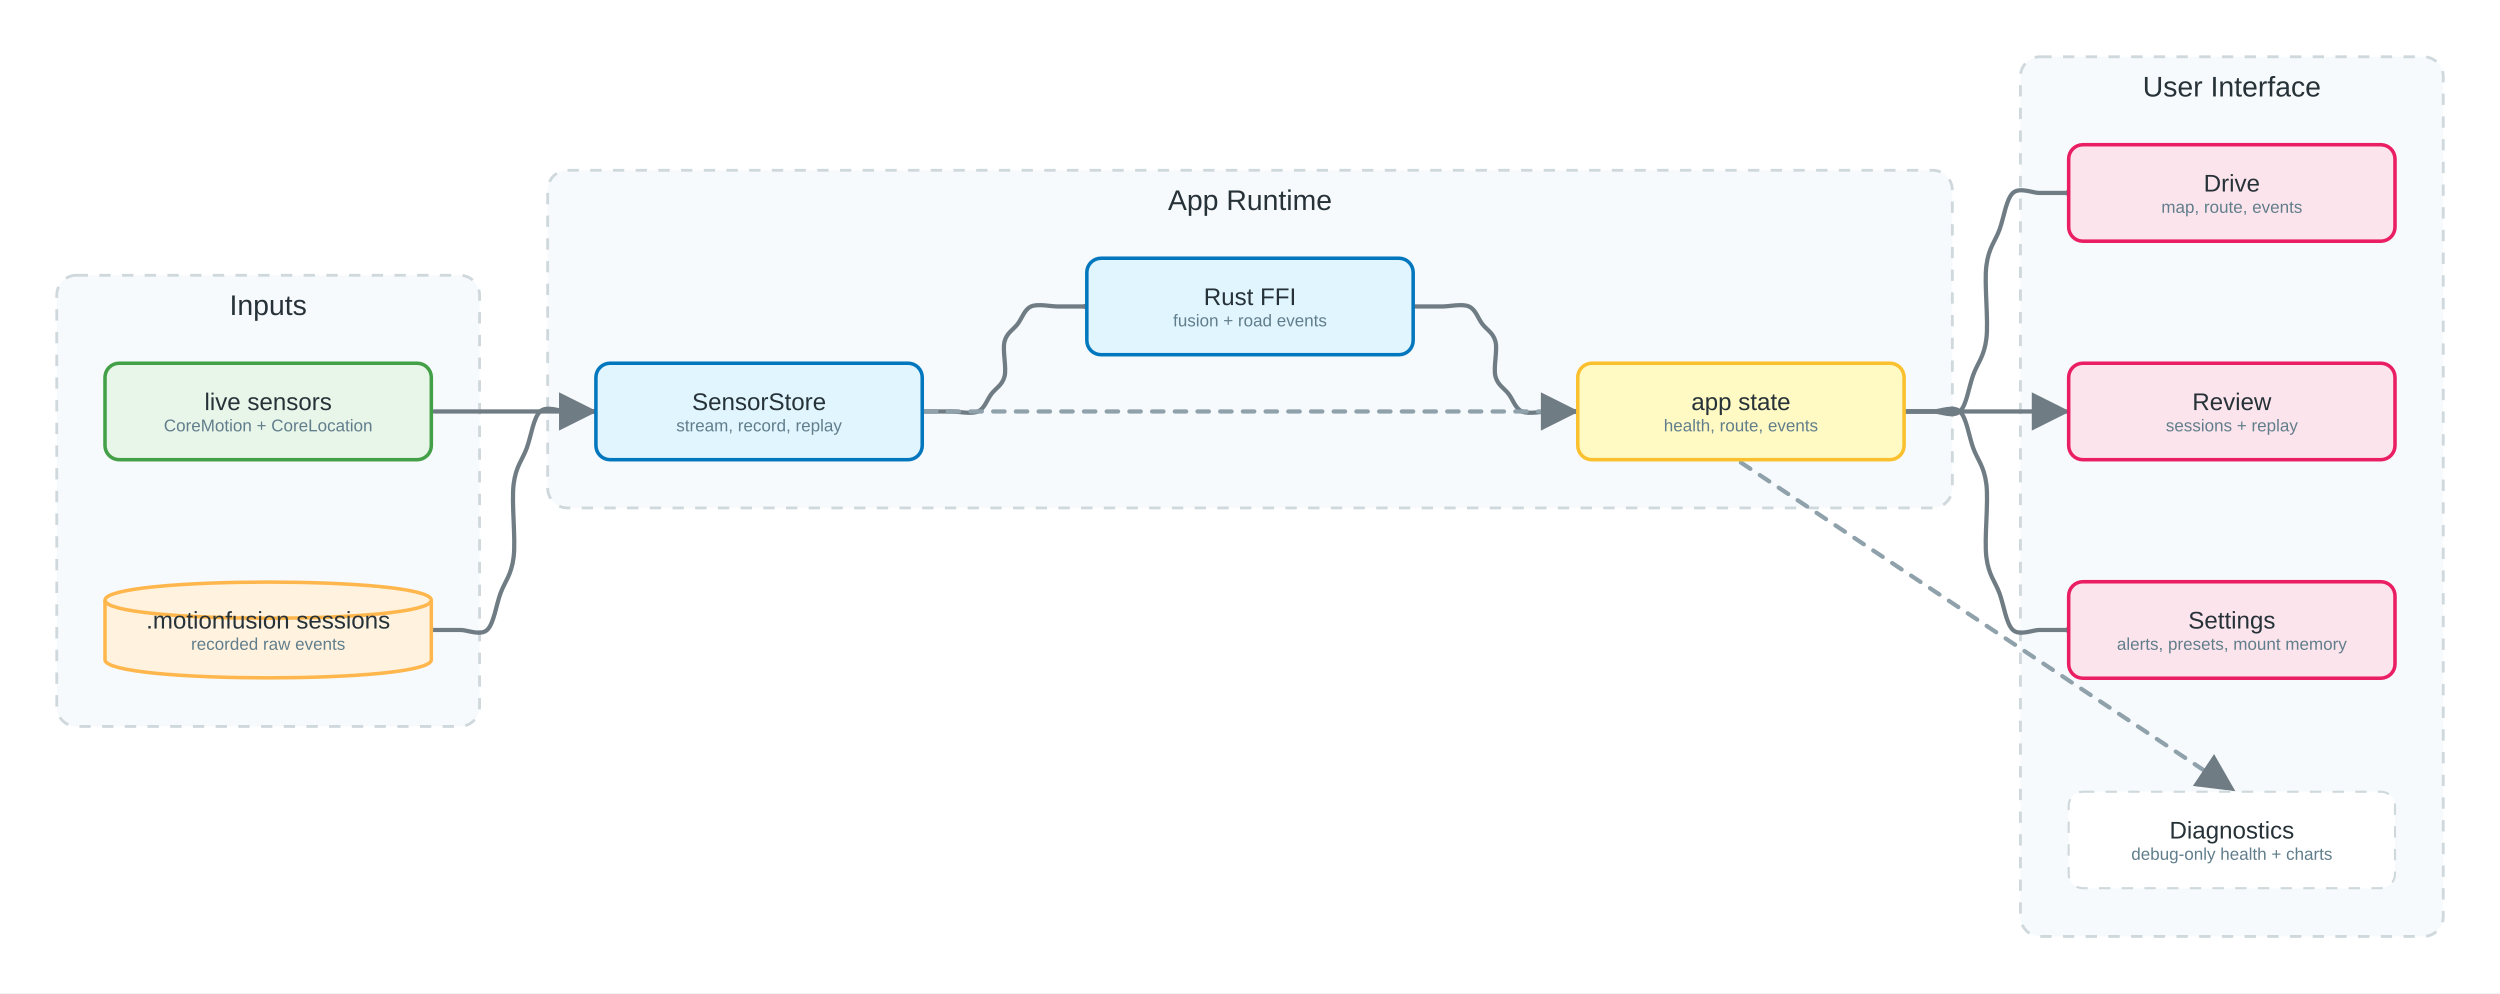
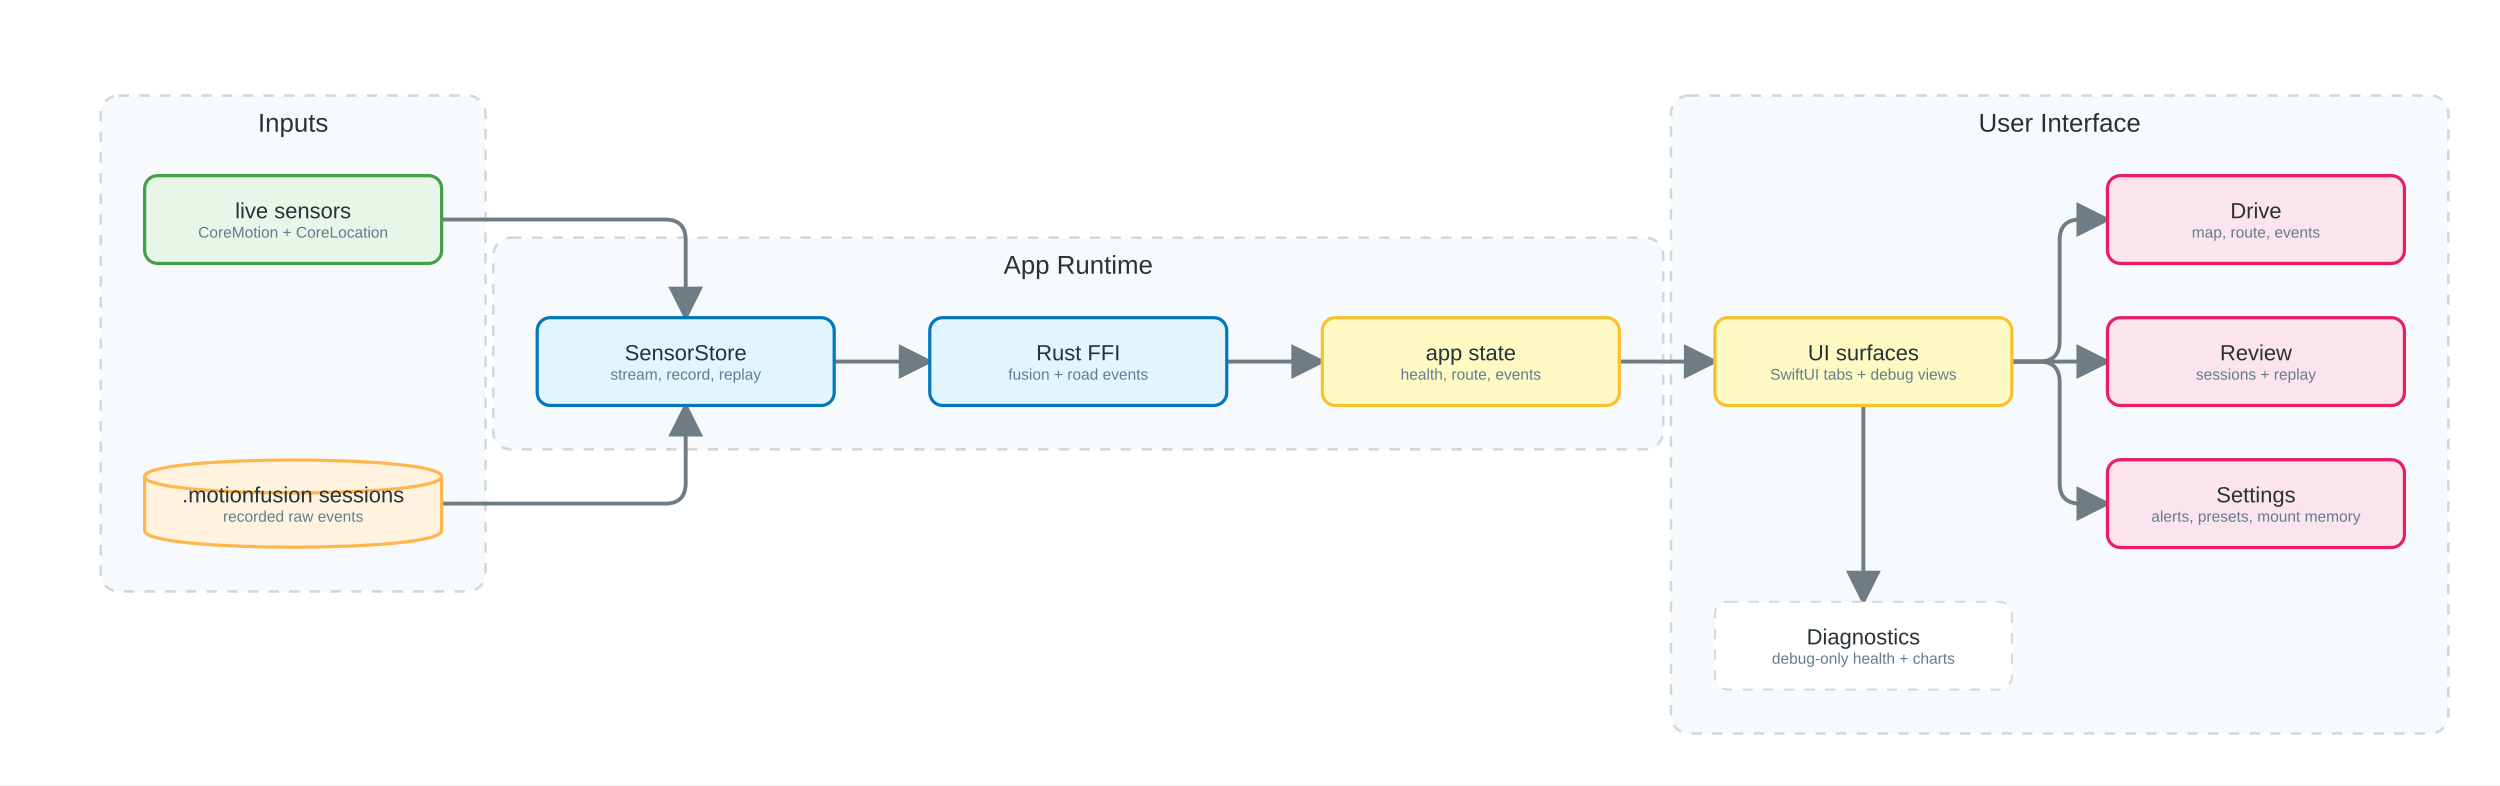
- <svg xmlns="http://www.w3.org/2000/svg" width="1762" height="700" viewBox="0 0 1762 700" role="img" aria-label="iOS App Flow">
+ <svg xmlns="http://www.w3.org/2000/svg" width="1936" height="608" viewBox="0 0 1936 608" role="img" aria-label="iOS App Flow">
  <defs>
    <marker id="arrow" markerWidth="9" markerHeight="9" refX="8" refY="4.5" orient="auto" markerUnits="strokeWidth">
      <path d="M 0 0 L 9 4.5 L 0 9 z" fill="#6F7C84" />
    </marker>
  </defs>
  <rect width="100%" height="100%" fill="white" />
  <g font-family="Arial, sans-serif">
-     <rect x="40" y="194" width="298" height="318" rx="14" fill="#F7FAFC" stroke="#CFD8DC" stroke-width="2" stroke-dasharray="8 8" />
-     <text x="189" y="222" text-anchor="middle" font-size="20" fill="#263238">Inputs</text>
-     <rect x="386" y="120" width="990" height="238" rx="14" fill="#F7FAFC" stroke="#CFD8DC" stroke-width="2" stroke-dasharray="8 8" />
-     <text x="881" y="148" text-anchor="middle" font-size="20" fill="#263238">App Runtime</text>
-     <rect x="1424" y="40" width="298" height="620" rx="14" fill="#F7FAFC" stroke="#CFD8DC" stroke-width="2" stroke-dasharray="8 8" />
-     <text x="1573" y="68" text-anchor="middle" font-size="20" fill="#263238">User Interface</text>
-     <path d="M 306.0 290.0 C 306.8 290.0, 305.9 290.0, 311.0 290.0 C 316.1 290.0, 328.0 290.0, 336.5 290.0 C 345.0 290.0, 353.5 290.0, 362.0 290.0 C 370.5 290.0, 379.0 290.0, 387.5 290.0 C 396.0 290.0, 407.9 290.0, 413.0 290.0 C 418.1 290.0, 417.2 290.0, 418.0 290.0" fill="none" stroke="#6F7C84" stroke-width="3" stroke-linecap="round" stroke-linejoin="round" marker-end="url(#arrow)" />
-     <path d="M 306.0 444.0 C 306.0 444.0, 306.0 444.0, 306.0 444.0 C 306.0 444.0, 304.4 444.0, 306.0 444.0 C 307.6 444.0, 312.2 444.0, 315.3 444.0 C 318.4 444.0, 320.0 444.0, 324.7 444.0 C 329.3 444.0, 338.7 448.3, 343.3 444.0 C 348.0 439.7, 349.6 426.9, 352.7 418.3 C 355.8 409.8, 360.4 405.5, 362.0 392.7 C 363.6 379.8, 360.4 354.2, 362.0 341.3 C 363.6 328.5, 368.2 324.2, 371.3 315.7 C 374.4 307.1, 376.0 294.3, 380.7 290.0 C 385.3 285.7, 394.7 290.0, 399.3 290.0 C 404.0 290.0, 405.6 290.0, 408.7 290.0 C 411.8 290.0, 416.4 290.0, 418.0 290.0 C 419.6 290.0, 418.0 290.0, 418.0 290.0 C 418.0 290.0, 418.0 290.0, 418.0 290.0" fill="none" stroke="#6F7C84" stroke-width="3" stroke-linecap="round" stroke-linejoin="round" marker-end="url(#arrow)" />
-     <path d="M 652.0 290.0 C 652.0 290.0, 652.0 290.0, 652.0 290.0 C 652.0 290.0, 650.4 290.0, 652.0 290.0 C 653.6 290.0, 658.2 290.0, 661.3 290.0 C 664.4 290.0, 666.0 290.0, 670.7 290.0 C 675.3 290.0, 684.7 292.1, 689.3 290.0 C 694.0 287.9, 695.6 281.8, 698.7 277.7 C 701.8 273.6, 706.4 271.5, 708.0 265.3 C 709.6 259.2, 706.4 246.8, 708.0 240.7 C 709.6 234.5, 714.2 232.4, 717.3 228.3 C 720.4 224.2, 722.0 218.1, 726.7 216.0 C 731.3 213.9, 740.7 216.0, 745.3 216.0 C 750.0 216.0, 751.6 216.0, 754.7 216.0 C 757.8 216.0, 762.4 216.0, 764.0 216.0 C 765.6 216.0, 764.0 216.0, 764.0 216.0 C 764.0 216.0, 764.0 216.0, 764.0 216.0" fill="none" stroke="#6F7C84" stroke-width="3" stroke-linecap="round" stroke-linejoin="round" marker-end="url(#arrow)" />
-     <path d="M 998.0 216.0 C 998.0 216.0, 998.0 216.0, 998.0 216.0 C 998.0 216.0, 996.4 216.0, 998.0 216.0 C 999.6 216.0, 1004.2 216.0, 1007.3 216.0 C 1010.4 216.0, 1012.0 216.0, 1016.7 216.0 C 1021.3 216.0, 1030.7 213.9, 1035.3 216.0 C 1040.0 218.1, 1041.6 224.2, 1044.7 228.3 C 1047.8 232.4, 1052.4 234.5, 1054.0 240.7 C 1055.6 246.8, 1052.4 259.2, 1054.0 265.3 C 1055.6 271.5, 1060.2 273.6, 1063.3 277.7 C 1066.4 281.8, 1068.0 287.9, 1072.7 290.0 C 1077.3 292.1, 1086.7 290.0, 1091.3 290.0 C 1096.0 290.0, 1097.6 290.0, 1100.7 290.0 C 1103.8 290.0, 1108.4 290.0, 1110.0 290.0 C 1111.6 290.0, 1110.0 290.0, 1110.0 290.0 C 1110.0 290.0, 1110.0 290.0, 1110.0 290.0" fill="none" stroke="#6F7C84" stroke-width="3" stroke-linecap="round" stroke-linejoin="round" marker-end="url(#arrow)" />
-     <path d="M 652.0 290.0 C 652.8 290.0, 651.9 290.0, 657.0 290.0 C 662.1 290.0, 671.3 290.0, 682.5 290.0 C 693.7 290.0, 710.2 290.0, 724.1 290.0 C 737.9 290.0, 749.1 290.0, 765.7 290.0 C 782.2 290.0, 804.1 290.0, 823.3 290.0 C 842.6 290.0, 861.8 290.0, 881.0 290.0 C 900.2 290.0, 919.4 290.0, 938.7 290.0 C 957.9 290.0, 979.8 290.0, 996.3 290.0 C 1012.9 290.0, 1024.1 290.0, 1037.9 290.0 C 1051.8 290.0, 1068.3 290.0, 1079.5 290.0 C 1090.7 290.0, 1099.9 290.0, 1105.0 290.0 C 1110.1 290.0, 1109.2 290.0, 1110.0 290.0" fill="none" stroke="#8FA1AA" stroke-width="3" stroke-linecap="round" stroke-linejoin="round" stroke-dasharray="8 8" marker-end="url(#arrow)" />
-     <path d="M 1344.0 290.0 C 1344.0 290.0, 1344.0 290.0, 1344.0 290.0 C 1344.0 290.0, 1342.4 290.0, 1344.0 290.0 C 1345.6 290.0, 1350.2 290.0, 1353.3 290.0 C 1356.4 290.0, 1358.0 290.0, 1362.7 290.0 C 1367.3 290.0, 1376.7 294.3, 1381.3 290.0 C 1386.0 285.7, 1387.6 272.9, 1390.7 264.3 C 1393.8 255.8, 1398.4 251.5, 1400.0 238.7 C 1401.6 225.8, 1398.4 200.2, 1400.0 187.3 C 1401.6 174.5, 1406.2 170.2, 1409.3 161.7 C 1412.4 153.1, 1414.0 140.3, 1418.7 136.0 C 1423.3 131.7, 1432.7 136.0, 1437.3 136.0 C 1442.0 136.0, 1443.6 136.0, 1446.7 136.0 C 1449.8 136.0, 1454.4 136.0, 1456.0 136.0 C 1457.6 136.0, 1456.0 136.0, 1456.0 136.0 C 1456.0 136.0, 1456.0 136.0, 1456.0 136.0" fill="none" stroke="#6F7C84" stroke-width="3" stroke-linecap="round" stroke-linejoin="round" marker-end="url(#arrow)" />
-     <path d="M 1344.0 290.0 C 1344.8 290.0, 1343.9 290.0, 1349.0 290.0 C 1354.1 290.0, 1366.0 290.0, 1374.5 290.0 C 1383.0 290.0, 1391.5 290.0, 1400.0 290.0 C 1408.5 290.0, 1417.0 290.0, 1425.5 290.0 C 1434.0 290.0, 1445.9 290.0, 1451.0 290.0 C 1456.1 290.0, 1455.2 290.0, 1456.0 290.0" fill="none" stroke="#6F7C84" stroke-width="3" stroke-linecap="round" stroke-linejoin="round" marker-end="url(#arrow)" />
-     <path d="M 1344.0 290.0 C 1344.0 290.0, 1344.0 290.0, 1344.0 290.0 C 1344.0 290.0, 1342.4 290.0, 1344.0 290.0 C 1345.6 290.0, 1350.2 290.0, 1353.3 290.0 C 1356.4 290.0, 1358.0 290.0, 1362.7 290.0 C 1367.3 290.0, 1376.7 285.7, 1381.3 290.0 C 1386.0 294.3, 1387.6 307.1, 1390.7 315.7 C 1393.8 324.2, 1398.4 328.5, 1400.0 341.3 C 1401.6 354.2, 1398.4 379.8, 1400.0 392.7 C 1401.6 405.5, 1406.2 409.8, 1409.3 418.3 C 1412.4 426.9, 1414.0 439.7, 1418.7 444.0 C 1423.3 448.3, 1432.7 444.0, 1437.3 444.0 C 1442.0 444.0, 1443.6 444.0, 1446.7 444.0 C 1449.8 444.0, 1454.4 444.0, 1456.0 444.0 C 1457.6 444.0, 1456.0 444.0, 1456.0 444.0 C 1456.0 444.0, 1456.0 444.0, 1456.0 444.0" fill="none" stroke="#6F7C84" stroke-width="3" stroke-linecap="round" stroke-linejoin="round" marker-end="url(#arrow)" />
-     <path d="M 1227.0 326.0 L 1573.0 556.0" fill="none" stroke="#8FA1AA" stroke-width="3" stroke-linecap="round" stroke-linejoin="round" stroke-dasharray="8 8" marker-end="url(#arrow)" />
+     <rect x="78" y="74" width="298" height="384" rx="14" fill="#F7FAFC" stroke="#CFD8DC" stroke-width="2" stroke-dasharray="8 8" />
+     <text x="227" y="102" text-anchor="middle" font-size="20" fill="#263238">Inputs</text>
+     <rect x="382" y="184" width="906" height="164" rx="14" fill="#F7FAFC" stroke="#CFD8DC" stroke-width="2" stroke-dasharray="8 8" />
+     <text x="835" y="212" text-anchor="middle" font-size="20" fill="#263238">App Runtime</text>
+     <rect x="1294" y="74" width="602" height="494" rx="14" fill="#F7FAFC" stroke="#CFD8DC" stroke-width="2" stroke-dasharray="8 8" />
+     <text x="1595" y="102" text-anchor="middle" font-size="20" fill="#263238">User Interface</text>
+     <path d="M 342.0 170.0 L 515.0 170.0 Q 531.0 170.0 531.0 186.0 L 531.0 246.0" fill="none" stroke="#6F7C84" stroke-width="3" stroke-linecap="round" stroke-linejoin="round" marker-end="url(#arrow)" />
+     <path d="M 342.0 390.0 L 515.0 390.0 Q 531.0 390.0 531.0 374.0 L 531.0 314.0" fill="none" stroke="#6F7C84" stroke-width="3" stroke-linecap="round" stroke-linejoin="round" marker-end="url(#arrow)" />
+     <path d="M 646.0 280.0 L 720.0 280.0" fill="none" stroke="#6F7C84" stroke-width="3" stroke-linecap="round" stroke-linejoin="round" marker-end="url(#arrow)" />
+     <path d="M 950.0 280.0 L 1024.0 280.0" fill="none" stroke="#6F7C84" stroke-width="3" stroke-linecap="round" stroke-linejoin="round" marker-end="url(#arrow)" />
+     <path d="M 1254.0 280.0 L 1328.0 280.0" fill="none" stroke="#6F7C84" stroke-width="3" stroke-linecap="round" stroke-linejoin="round" marker-end="url(#arrow)" />
+     <path d="M 1558.0 280.0 L 1579.0 280.0 Q 1595.0 280.0 1595.0 264.0 L 1595.0 186.0 Q 1595.0 170.0 1611.0 170.0 L 1632.0 170.0" fill="none" stroke="#6F7C84" stroke-width="3" stroke-linecap="round" stroke-linejoin="round" marker-end="url(#arrow)" />
+     <path d="M 1558.0 280.0 L 1632.0 280.0" fill="none" stroke="#6F7C84" stroke-width="3" stroke-linecap="round" stroke-linejoin="round" marker-end="url(#arrow)" />
+     <path d="M 1558.0 280.0 L 1579.0 280.0 Q 1595.0 280.0 1595.0 296.0 L 1595.0 374.0 Q 1595.0 390.0 1611.0 390.0 L 1632.0 390.0" fill="none" stroke="#6F7C84" stroke-width="3" stroke-linecap="round" stroke-linejoin="round" marker-end="url(#arrow)" />
+     <path d="M 1443.0 314.0 L 1443.0 466.0" fill="none" stroke="#6F7C84" stroke-width="3" stroke-linecap="round" stroke-linejoin="round" marker-end="url(#arrow)" />
    <g>
-       <rect x="74" y="256" width="230" height="68" rx="10" fill="#E8F5E9" stroke="#43A047" stroke-width="2.5" />
-       <text x="189" y="289.0" text-anchor="middle" font-size="17" fill="#263238">live sensors</text>
-       <text x="189" y="304.0" text-anchor="middle" font-size="12" fill="#607D8B">CoreMotion + CoreLocation</text>
+       <rect x="112" y="136" width="230" height="68" rx="10" fill="#E8F5E9" stroke="#43A047" stroke-width="2.5" />
+       <text x="227" y="169.0" text-anchor="middle" font-size="17" fill="#263238">live sensors</text>
+       <text x="227" y="184.0" text-anchor="middle" font-size="12" fill="#607D8B">CoreMotion + CoreLocation</text>
    </g>
    <g>
-       <path d="M 74 423 C 74 406, 304 406, 304 423 L 304 465 C 304 482, 74 482, 74 465 Z" fill="#FFF3E0" stroke="#FFB74D" stroke-width="2.5" />
-       <path d="M 74 423 C 74 440, 304 440, 304 423" fill="none" stroke="#FFB74D" stroke-width="2.5" />
-       <text x="189" y="443.0" text-anchor="middle" font-size="17" fill="#263238">.motionfusion sessions</text>
-       <text x="189" y="458.0" text-anchor="middle" font-size="12" fill="#607D8B">recorded raw events</text>
+       <path d="M 112 369 C 112 352, 342 352, 342 369 L 342 411 C 342 428, 112 428, 112 411 Z" fill="#FFF3E0" stroke="#FFB74D" stroke-width="2.5" />
+       <path d="M 112 369 C 112 386, 342 386, 342 369" fill="none" stroke="#FFB74D" stroke-width="2.5" />
+       <text x="227" y="389.0" text-anchor="middle" font-size="17" fill="#263238">.motionfusion sessions</text>
+       <text x="227" y="404.0" text-anchor="middle" font-size="12" fill="#607D8B">recorded raw events</text>
    </g>
    <g>
-       <rect x="420" y="256" width="230" height="68" rx="10" fill="#E1F5FE" stroke="#0277BD" stroke-width="2.5" />
-       <text x="535" y="289.0" text-anchor="middle" font-size="17" fill="#263238">SensorStore</text>
-       <text x="535" y="304.0" text-anchor="middle" font-size="12" fill="#607D8B">stream, record, replay</text>
+       <rect x="416" y="246" width="230" height="68" rx="10" fill="#E1F5FE" stroke="#0277BD" stroke-width="2.5" />
+       <text x="531" y="279.0" text-anchor="middle" font-size="17" fill="#263238">SensorStore</text>
+       <text x="531" y="294.0" text-anchor="middle" font-size="12" fill="#607D8B">stream, record, replay</text>
    </g>
    <g>
-       <rect x="766" y="182" width="230" height="68" rx="10" fill="#E1F5FE" stroke="#0277BD" stroke-width="2.5" />
-       <text x="881" y="215.0" text-anchor="middle" font-size="17" fill="#263238">Rust FFI</text>
-       <text x="881" y="230.0" text-anchor="middle" font-size="12" fill="#607D8B">fusion + road events</text>
+       <rect x="720" y="246" width="230" height="68" rx="10" fill="#E1F5FE" stroke="#0277BD" stroke-width="2.5" />
+       <text x="835" y="279.0" text-anchor="middle" font-size="17" fill="#263238">Rust FFI</text>
+       <text x="835" y="294.0" text-anchor="middle" font-size="12" fill="#607D8B">fusion + road events</text>
    </g>
    <g>
-       <rect x="1112" y="256" width="230" height="68" rx="10" fill="#FFF9C4" stroke="#FBC02D" stroke-width="2.5" />
-       <text x="1227" y="289.0" text-anchor="middle" font-size="17" fill="#263238">app state</text>
-       <text x="1227" y="304.0" text-anchor="middle" font-size="12" fill="#607D8B">health, route, events</text>
+       <rect x="1024" y="246" width="230" height="68" rx="10" fill="#FFF9C4" stroke="#FBC02D" stroke-width="2.5" />
+       <text x="1139" y="279.0" text-anchor="middle" font-size="17" fill="#263238">app state</text>
+       <text x="1139" y="294.0" text-anchor="middle" font-size="12" fill="#607D8B">health, route, events</text>
    </g>
    <g>
-       <rect x="1458" y="102" width="230" height="68" rx="10" fill="#FCE4EC" stroke="#E91E63" stroke-width="2.5" />
-       <text x="1573" y="135.0" text-anchor="middle" font-size="17" fill="#263238">Drive</text>
-       <text x="1573" y="150.0" text-anchor="middle" font-size="12" fill="#607D8B">map, route, events</text>
+       <rect x="1328" y="246" width="230" height="68" rx="10" fill="#FFF9C4" stroke="#FBC02D" stroke-width="2.5" />
+       <text x="1443" y="279.0" text-anchor="middle" font-size="17" fill="#263238">UI surfaces</text>
+       <text x="1443" y="294.0" text-anchor="middle" font-size="12" fill="#607D8B">SwiftUI tabs + debug views</text>
    </g>
    <g>
-       <rect x="1458" y="256" width="230" height="68" rx="10" fill="#FCE4EC" stroke="#E91E63" stroke-width="2.5" />
-       <text x="1573" y="289.0" text-anchor="middle" font-size="17" fill="#263238">Review</text>
-       <text x="1573" y="304.0" text-anchor="middle" font-size="12" fill="#607D8B">sessions + replay</text>
+       <rect x="1632" y="136" width="230" height="68" rx="10" fill="#FCE4EC" stroke="#E91E63" stroke-width="2.5" />
+       <text x="1747" y="169.0" text-anchor="middle" font-size="17" fill="#263238">Drive</text>
+       <text x="1747" y="184.0" text-anchor="middle" font-size="12" fill="#607D8B">map, route, events</text>
    </g>
    <g>
-       <rect x="1458" y="410" width="230" height="68" rx="10" fill="#FCE4EC" stroke="#E91E63" stroke-width="2.5" />
-       <text x="1573" y="443.0" text-anchor="middle" font-size="17" fill="#263238">Settings</text>
-       <text x="1573" y="458.0" text-anchor="middle" font-size="12" fill="#607D8B">alerts, presets, mount memory</text>
+       <rect x="1632" y="246" width="230" height="68" rx="10" fill="#FCE4EC" stroke="#E91E63" stroke-width="2.5" />
+       <text x="1747" y="279.0" text-anchor="middle" font-size="17" fill="#263238">Review</text>
+       <text x="1747" y="294.0" text-anchor="middle" font-size="12" fill="#607D8B">sessions + replay</text>
    </g>
    <g>
-       <rect x="1458" y="558" width="230" height="68" rx="10" fill="#FFFFFF" stroke="#CFD8DC" stroke-width="1.5" stroke-dasharray="8 8" />
-       <text x="1573" y="591.0" text-anchor="middle" font-size="17" fill="#263238">Diagnostics</text>
-       <text x="1573" y="606.0" text-anchor="middle" font-size="12" fill="#607D8B">debug-only health + charts</text>
+       <rect x="1632" y="356" width="230" height="68" rx="10" fill="#FCE4EC" stroke="#E91E63" stroke-width="2.5" />
+       <text x="1747" y="389.0" text-anchor="middle" font-size="17" fill="#263238">Settings</text>
+       <text x="1747" y="404.0" text-anchor="middle" font-size="12" fill="#607D8B">alerts, presets, mount memory</text>
+     </g>
+     <g>
+       <rect x="1328" y="466" width="230" height="68" rx="10" fill="#FFFFFF" stroke="#CFD8DC" stroke-width="1.5" stroke-dasharray="8 8" />
+       <text x="1443" y="499.0" text-anchor="middle" font-size="17" fill="#263238">Diagnostics</text>
+       <text x="1443" y="514.0" text-anchor="middle" font-size="12" fill="#607D8B">debug-only health + charts</text>
    </g>
  </g>
</svg>
